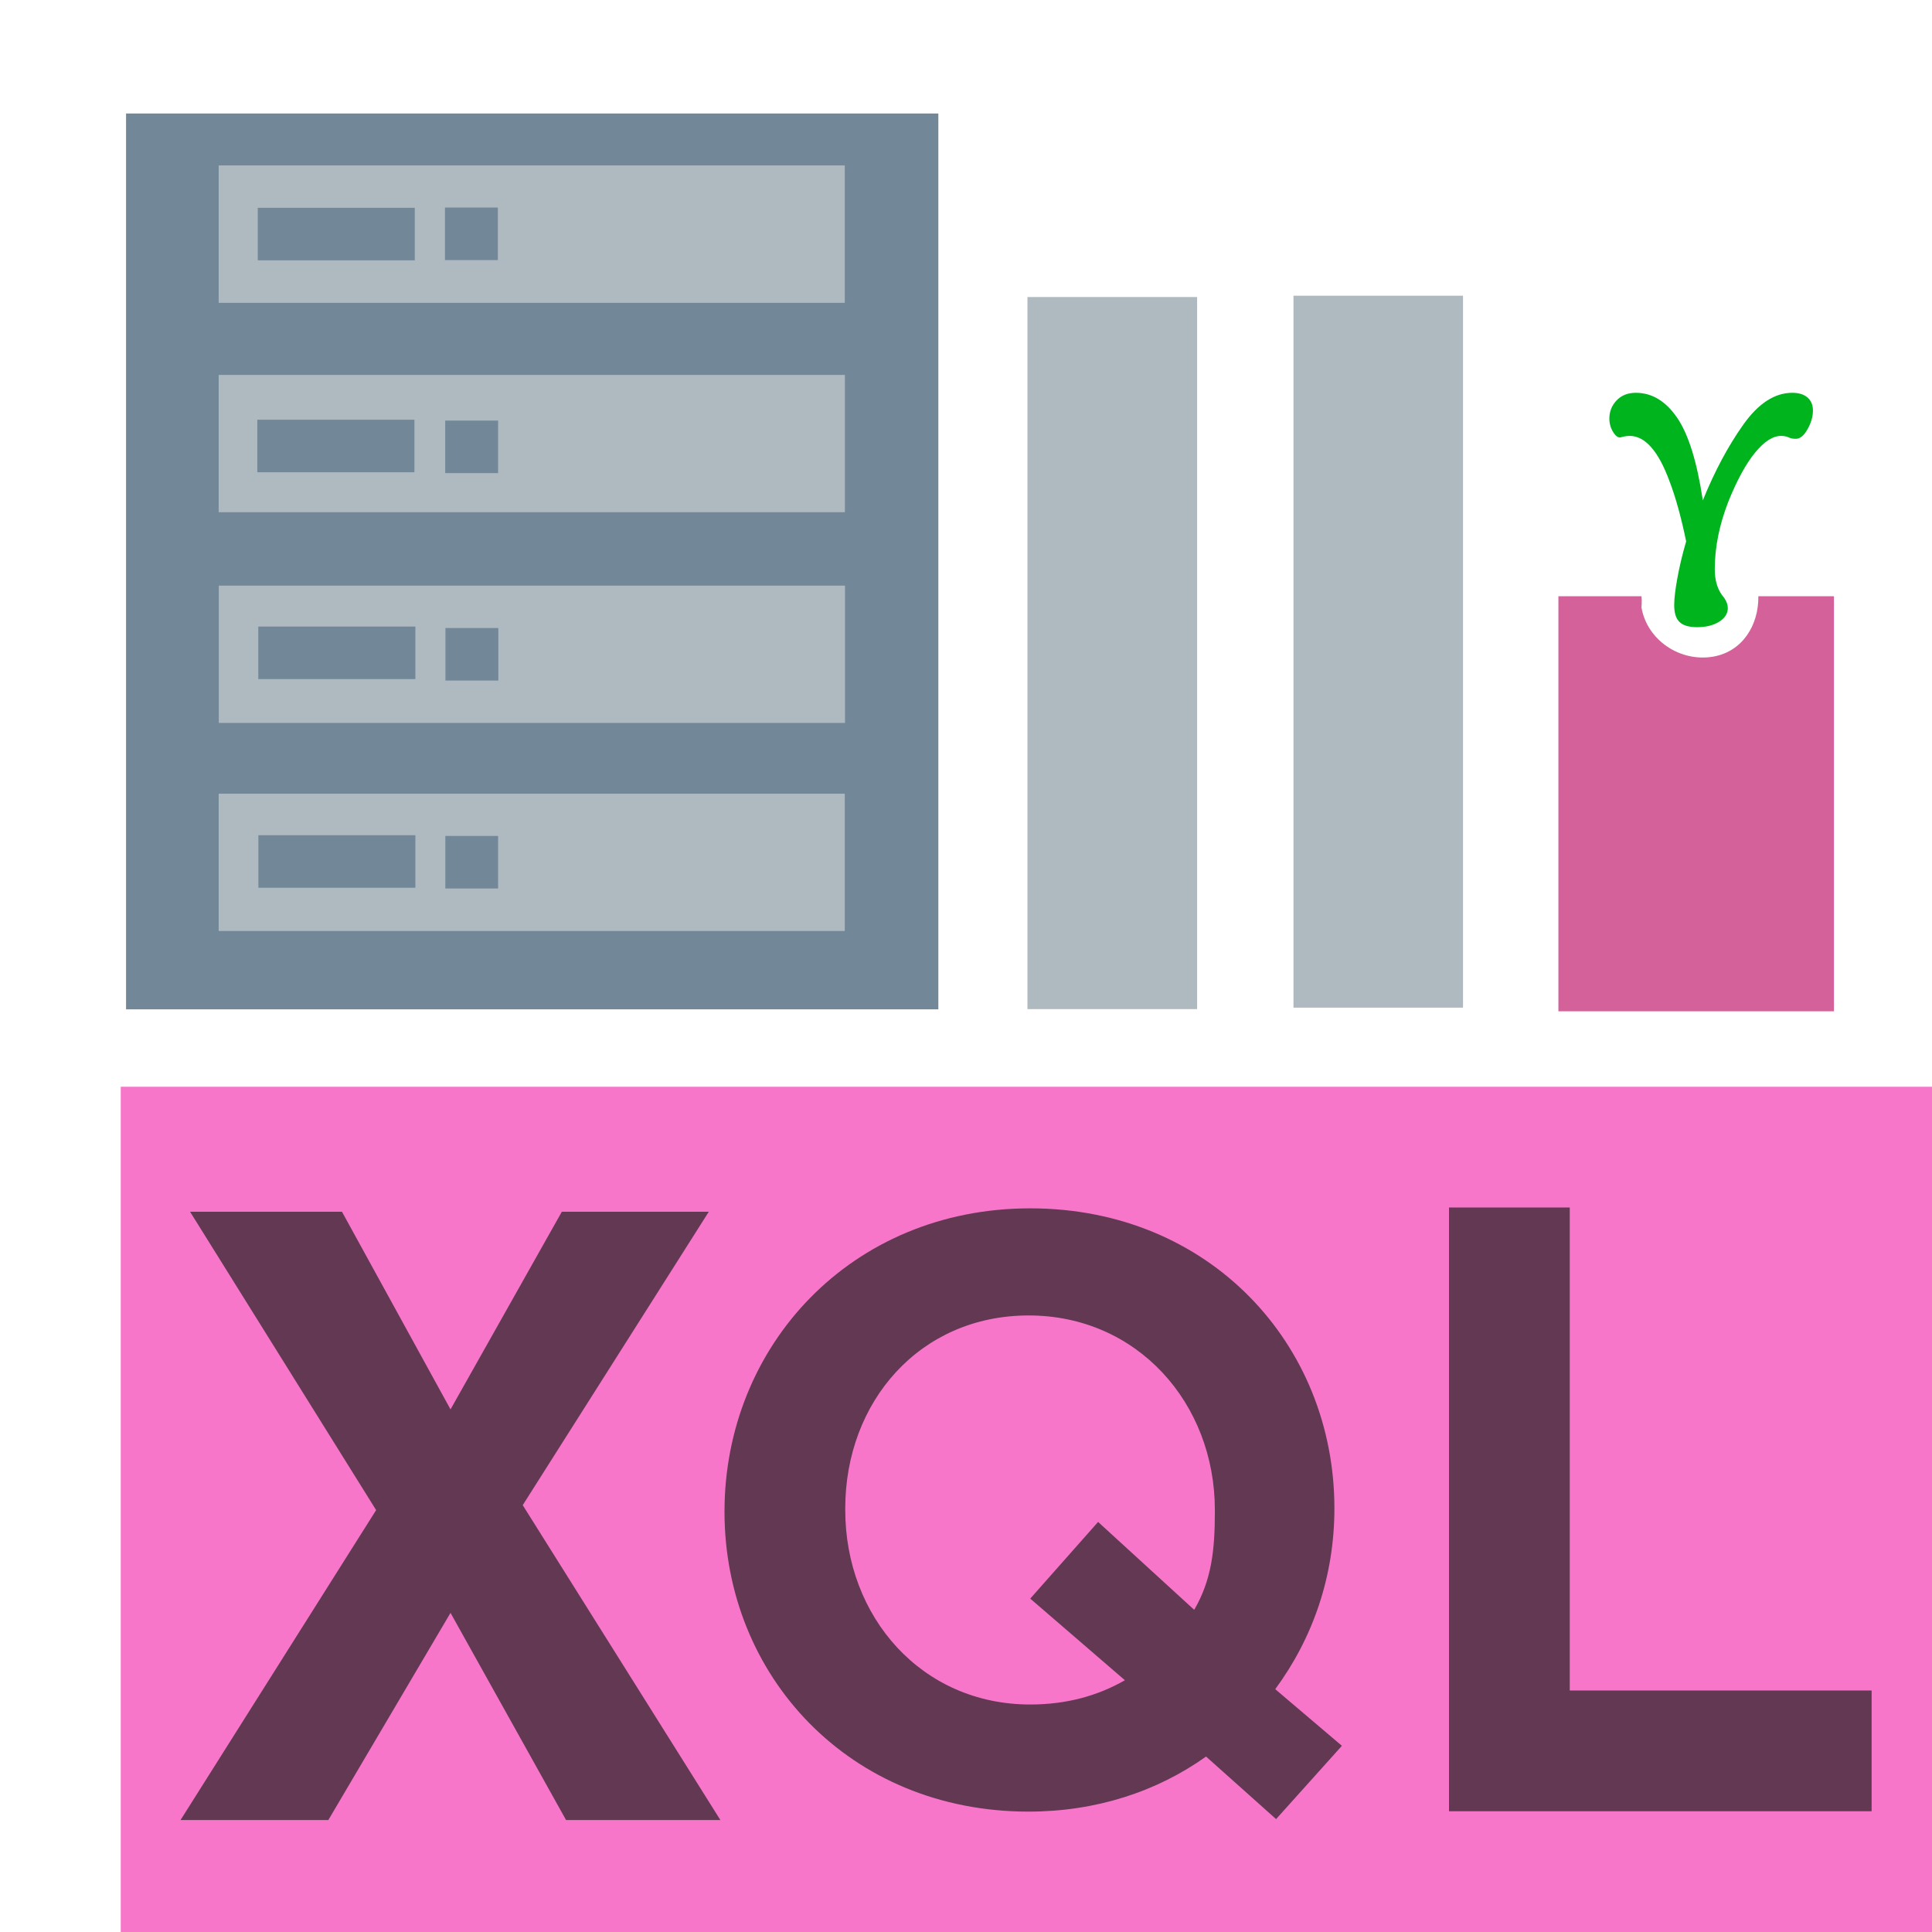
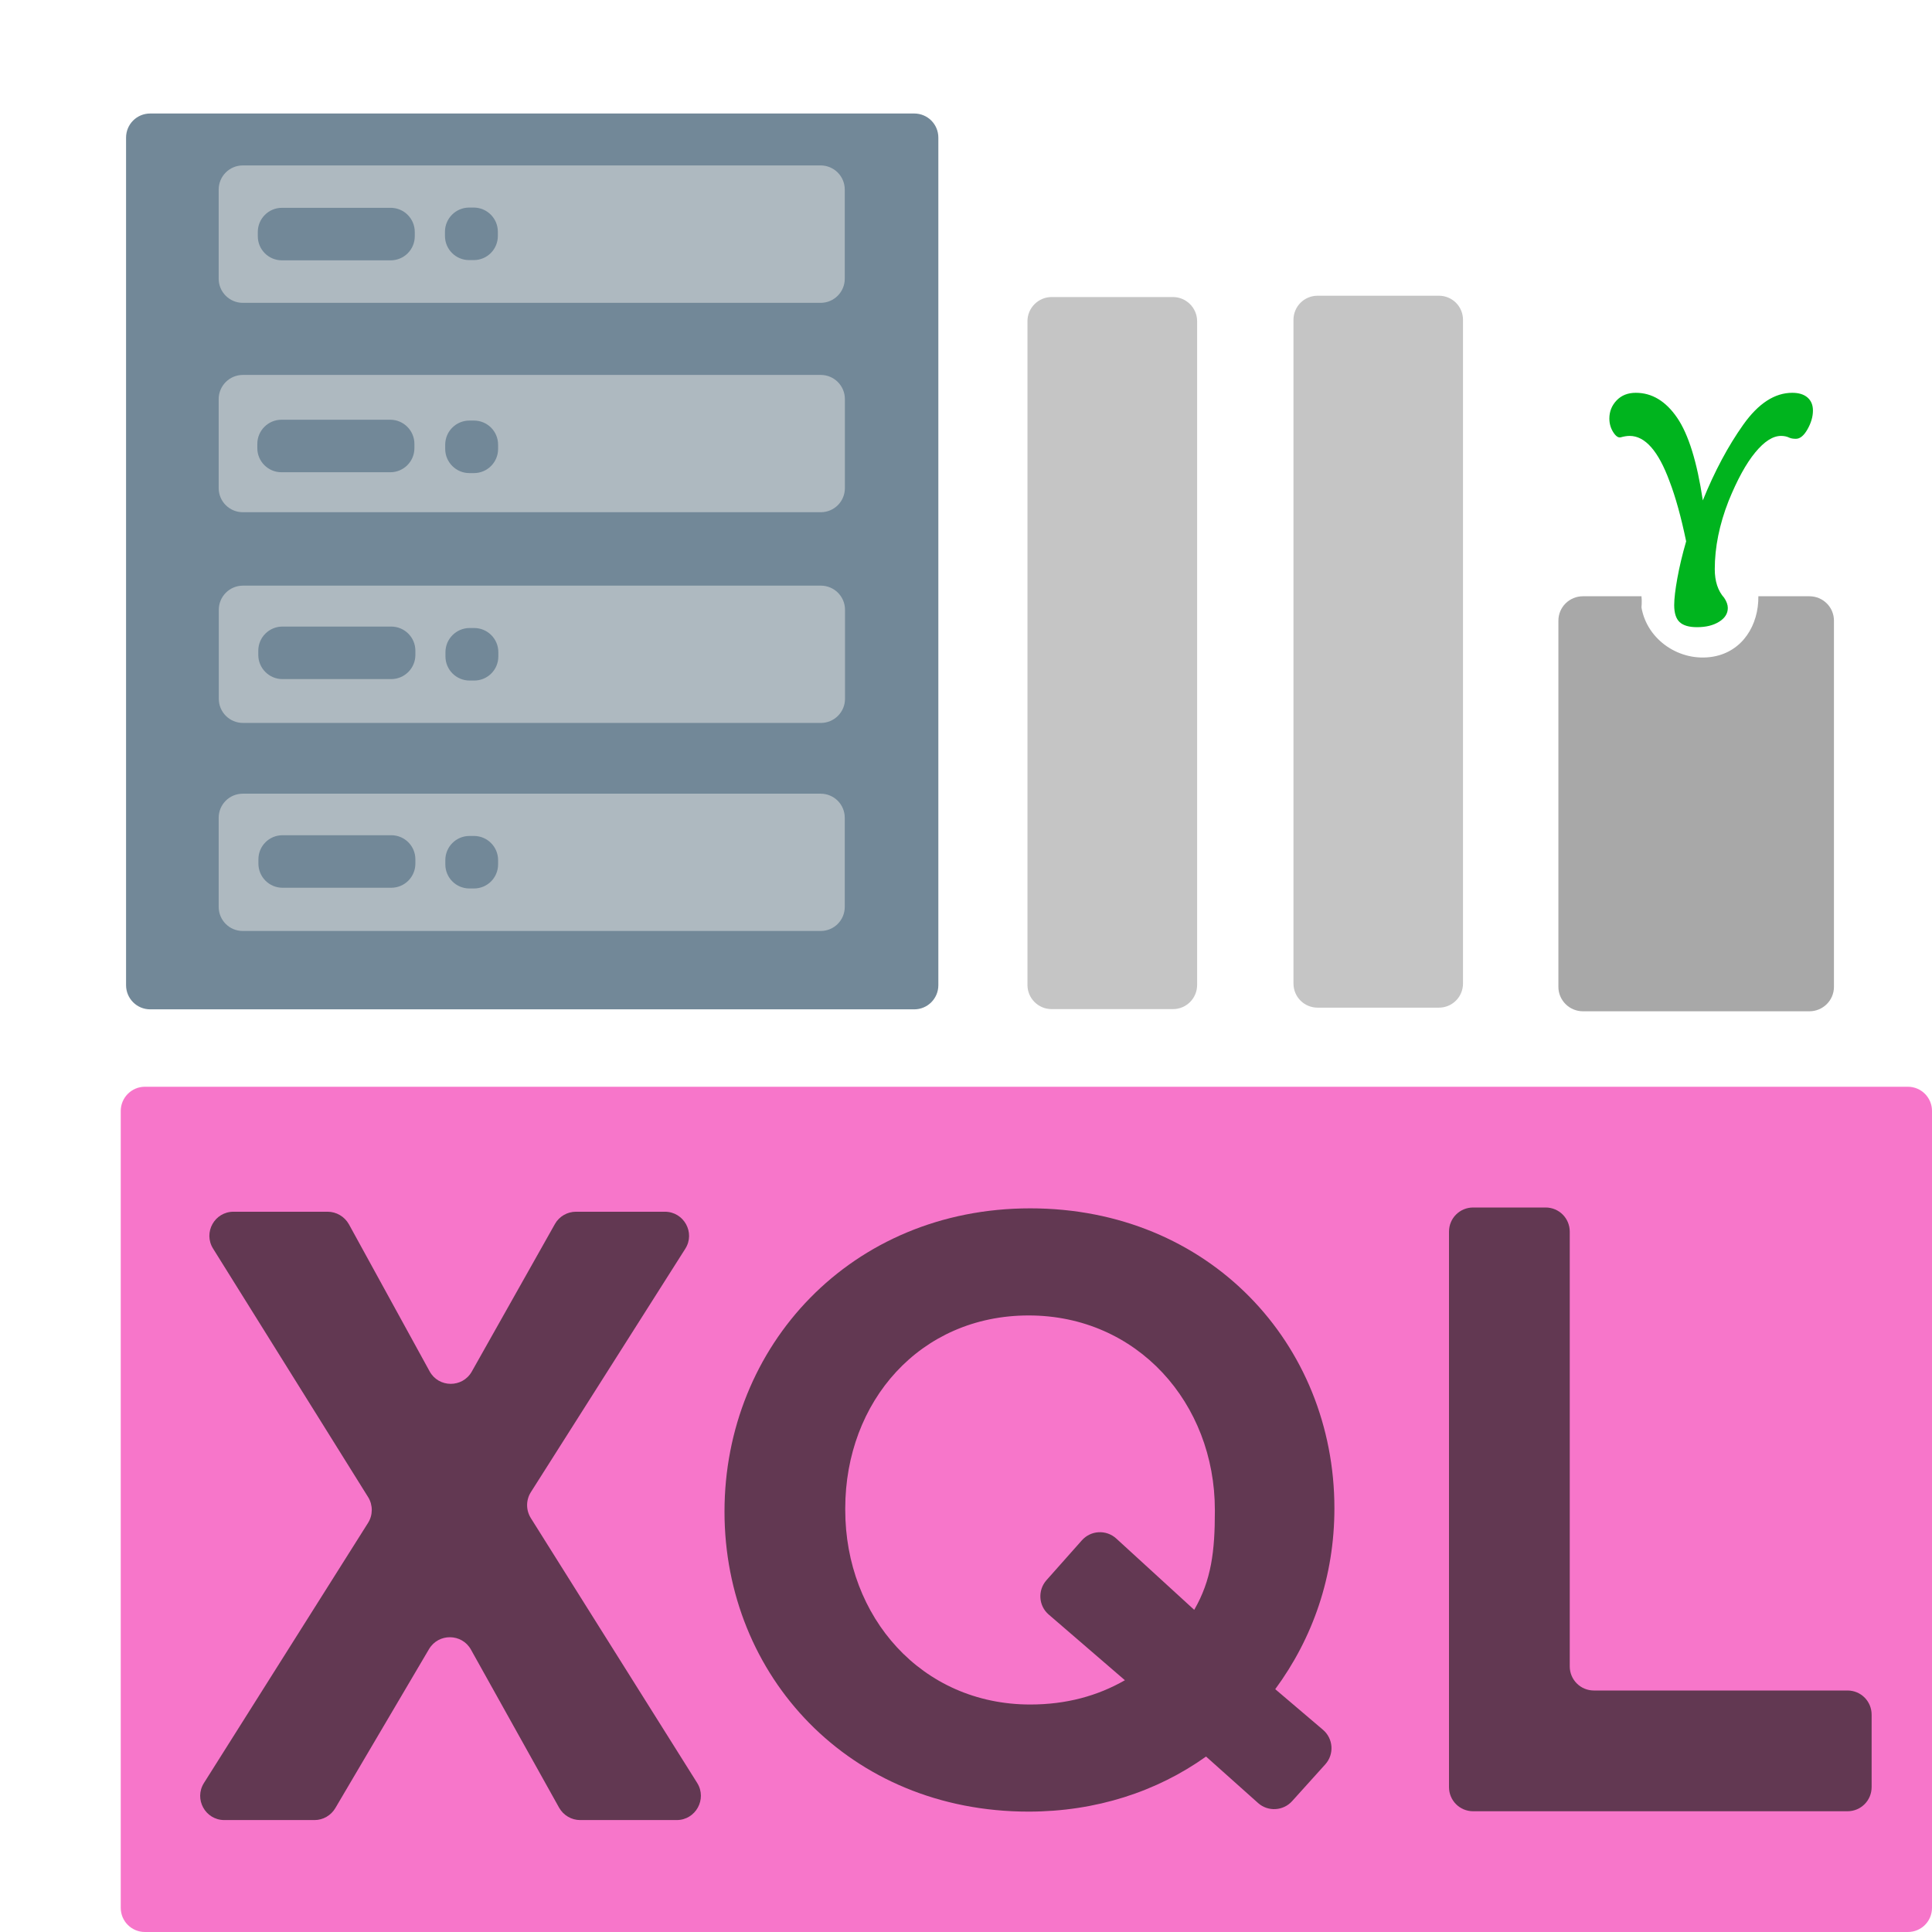
<svg xmlns="http://www.w3.org/2000/svg" height="100%" stroke-miterlimit="10" style="fill-rule:nonzero;clip-rule:evenodd;stroke-linecap:round;stroke-linejoin:round;" version="1.1" viewBox="0 0 16 16" width="100%" xml:space="preserve">
  <defs />
  <g id="xql">
    <g opacity="1">
-       <path d="M1 16L16 16L16 9L1 9L1 16Z" fill="#f43db4" fill-opacity="0.7" fill-rule="evenodd" opacity="1" stroke="none" />
-       <path d="M11.113 14.458L10.568 15.065L9.988 14.547C9.581 14.837 9.077 15.003 8.518 15.003C7.035 15.003 6 13.878 6 12.519C6 11.146 7.049 10.007 8.532 10.007C10.016 10.007 11.051 11.132 11.051 12.491C11.051 13.057 10.871 13.568 10.561 13.989L11.113 14.458ZM8.532 14.116C8.83 14.116 9.089 14.045 9.316 13.915L8.532 13.239L9.094 12.604L9.89 13.332C10.033 13.085 10.061 12.843 10.061 12.518L10.061 12.505C10.061 11.621 9.419 10.894 8.519 10.894C7.618 10.894 7 11.608 7 12.492L7 12.505C7 13.389 7.631 14.116 8.532 14.116Z" fill="#231f20" fill-opacity="0.7" fill-rule="evenodd" opacity="1" stroke="none" />
-       <path d="M12 10L13 10L13 14L15.5 14L15.5 15L12 15L12 10Z" fill="#231f20" fill-opacity="0.7" fill-rule="evenodd" opacity="1" stroke="none" />
-       <path d="M5.966 15.073L4.688 15.073L3.731 13.357L2.719 15.073L1.495 15.073L3.115 12.506L1.574 10.035L2.832 10.035L3.731 11.672L4.653 10.035L5.87 10.035L4.329 12.465L5.966 15.073Z" fill="#231f20" fill-opacity="0.7" fill-rule="nonzero" opacity="1" stroke="none" />
+       <path d="M1 15.8C1 15.911 1.09 16 1.2 16L15.8 16C15.911 16 16 15.911 16 15.8L16 9.2C16 9.09 15.911 9 15.8 9L1.2 9C1.09 9 1 9.09 1 9.2L1 15.8Z" fill="#f43db4" fill-opacity="0.7" fill-rule="evenodd" opacity="1" stroke="none" />
+       <path d="M10.956 14.325C11.042 14.398 11.051 14.527 10.976 14.611L10.701 14.916C10.627 14.998 10.501 15.005 10.419 14.932L9.988 14.547C9.581 14.837 9.077 15.003 8.518 15.003C7.035 15.003 6 13.878 6 12.519C6 11.146 7.049 10.007 8.532 10.007C10.016 10.007 11.051 11.132 11.051 12.491C11.051 13.057 10.871 13.568 10.561 13.989L10.956 14.325ZM8.532 14.116C8.83 14.116 9.089 14.045 9.316 13.915L8.685 13.371C8.601 13.299 8.592 13.171 8.666 13.087L8.959 12.757C9.033 12.673 9.161 12.666 9.244 12.741L9.89 13.332C10.033 13.085 10.061 12.843 10.061 12.518L10.061 12.505C10.061 11.621 9.419 10.894 8.519 10.894C7.618 10.894 7 11.608 7 12.492L7 12.505C7 13.389 7.631 14.116 8.532 14.116Z" fill="#231f20" fill-opacity="0.7" fill-rule="evenodd" opacity="1" stroke="none" />
+       <path d="M12 10.2C12 10.089 12.089 10 12.2 10L12.8 10C12.911 10 13 10.089 13 10.2L13 13.8C13 13.911 13.089 14 13.2 14L15.3 14C15.411 14 15.5 14.089 15.5 14.2L15.5 14.8C15.5 14.911 15.411 15 15.3 15L12.2 15C12.089 15 12 14.911 12 14.8L12 10.2Z" fill="#231f20" fill-opacity="0.7" fill-rule="evenodd" opacity="1" stroke="none" />
+       <path d="M5.774 14.766C5.857 14.9 5.761 15.073 5.604 15.073L4.805 15.073C4.733 15.073 4.666 15.034 4.63 14.97L3.9 13.661C3.825 13.527 3.632 13.524 3.553 13.657L2.777 14.974C2.741 15.035 2.675 15.073 2.605 15.073L1.858 15.073C1.7 15.073 1.605 14.899 1.689 14.766L3.048 12.612C3.089 12.547 3.089 12.464 3.049 12.399L1.765 10.341C1.681 10.207 1.777 10.035 1.934 10.035L2.713 10.035C2.786 10.035 2.853 10.075 2.889 10.138L3.558 11.357C3.633 11.494 3.83 11.495 3.907 11.359L4.596 10.136C4.631 10.074 4.698 10.035 4.77 10.035L5.506 10.035C5.664 10.035 5.76 10.209 5.675 10.342L4.396 12.358C4.355 12.423 4.355 12.506 4.396 12.572L5.774 14.766Z" fill="#231f20" fill-opacity="0.7" fill-rule="nonzero" opacity="1" stroke="none" />
    </g>
    <g opacity="1">
-       <path d="M1.044 0.94L7.771 0.94L7.771 8.359L1.044 8.359L1.044 0.94Z" fill="#728898" fill-rule="nonzero" opacity="1" stroke="none" />
+       <path d="M1.044 1.14C1.044 1.029 1.133 0.94 1.244 0.94L7.571 0.94C7.682 0.94 7.771 1.029 7.771 1.14L7.771 8.159C7.771 8.269 7.682 8.359 7.571 8.359L1.244 8.359C1.133 8.359 1.044 8.269 1.044 8.159L1.044 1.14Z" fill="#728898" fill-rule="nonzero" opacity="1" stroke="none" />
      <g opacity="1">
-         <path d="M1.811 1.37L6.996 1.37L6.996 2.508L1.811 2.508L1.811 1.37Z" fill="#aeb9c0" fill-rule="nonzero" opacity="1" stroke="none" />
-         <path d="M2.135 1.721L3.435 1.721L3.435 2.156L2.135 2.156L2.135 1.721Z" fill="#728898" fill-rule="nonzero" opacity="1" stroke="none" />
-         <path d="M3.685 1.719L4.123 1.719L4.123 2.154L3.685 2.154L3.685 1.719Z" fill="#728898" fill-rule="nonzero" opacity="1" stroke="none" />
+         <path d="M1.811 1.57C1.811 1.46 1.9 1.37 2.011 1.37L6.796 1.37C6.907 1.37 6.996 1.46 6.996 1.57L6.996 2.308C6.996 2.418 6.907 2.508 6.796 2.508L2.011 2.508C1.9 2.508 1.811 2.418 1.811 2.308L1.811 1.57Z" fill="#aeb9c0" fill-rule="nonzero" opacity="1" stroke="none" />
+         <path d="M2.135 1.921C2.135 1.811 2.224 1.721 2.335 1.721L3.235 1.721C3.346 1.721 3.435 1.811 3.435 1.921L3.435 1.956C3.435 2.067 3.346 2.156 3.235 2.156L2.335 2.156C2.224 2.156 2.135 2.067 2.135 1.956L2.135 1.921Z" fill="#728898" fill-rule="nonzero" opacity="1" stroke="none" />
+         <path d="M3.685 1.919C3.685 1.809 3.775 1.719 3.885 1.719L3.923 1.719C4.034 1.719 4.123 1.809 4.123 1.919L4.123 1.954C4.123 2.065 4.034 2.154 3.923 2.154L3.885 2.154C3.775 2.154 3.685 2.065 3.685 1.954L3.685 1.919Z" fill="#728898" fill-rule="nonzero" opacity="1" stroke="none" />
      </g>
      <g opacity="1">
-         <path d="M1.811 3.105L6.997 3.105L6.997 4.242L1.811 4.242L1.811 3.105Z" fill="#aeb9c0" fill-rule="nonzero" opacity="1" stroke="none" />
-         <path d="M2.131 3.476L3.432 3.476L3.432 3.911L2.131 3.911L2.131 3.476Z" fill="#728898" fill-rule="nonzero" opacity="1" stroke="none" />
-         <path d="M3.687 3.483L4.125 3.483L4.125 3.918L3.687 3.918L3.687 3.483Z" fill="#728898" fill-rule="nonzero" opacity="1" stroke="none" />
+         <path d="M1.811 3.305C1.811 3.195 1.901 3.105 2.011 3.105L6.797 3.105C6.908 3.105 6.997 3.195 6.997 3.305L6.997 4.042C6.997 4.153 6.908 4.242 6.797 4.242L2.011 4.242C1.901 4.242 1.811 4.153 1.811 4.042L1.811 3.305Z" fill="#aeb9c0" fill-rule="nonzero" opacity="1" stroke="none" />
+         <path d="M2.131 3.676C2.131 3.566 2.221 3.476 2.331 3.476L3.232 3.476C3.342 3.476 3.432 3.566 3.432 3.676L3.432 3.711C3.432 3.822 3.342 3.911 3.232 3.911L2.331 3.911C2.221 3.911 2.131 3.822 2.131 3.711L2.131 3.676Z" fill="#728898" fill-rule="nonzero" opacity="1" stroke="none" />
+         <path d="M3.687 3.683C3.687 3.572 3.777 3.483 3.887 3.483L3.925 3.483C4.036 3.483 4.125 3.572 4.125 3.683L4.125 3.718C4.125 3.828 4.036 3.918 3.925 3.918L3.887 3.918C3.777 3.918 3.687 3.828 3.687 3.718L3.687 3.683Z" fill="#728898" fill-rule="nonzero" opacity="1" stroke="none" />
      </g>
      <g opacity="1">
-         <path d="M1.812 4.85L6.998 4.85L6.998 5.987L1.812 5.987L1.812 4.85Z" fill="#aeb9c0" fill-rule="nonzero" opacity="1" stroke="none" />
-         <path d="M2.139 5.189L3.44 5.189L3.44 5.624L2.139 5.624L2.139 5.189Z" fill="#728898" fill-rule="nonzero" opacity="1" stroke="none" />
-         <path d="M3.689 5.201L4.127 5.201L4.127 5.636L3.689 5.636L3.689 5.201Z" fill="#728898" fill-rule="nonzero" opacity="1" stroke="none" />
+         <path d="M1.812 5.05C1.812 4.939 1.902 4.85 2.012 4.85L6.798 4.85C6.908 4.85 6.998 4.939 6.998 5.05L6.998 5.787C6.998 5.898 6.908 5.987 6.798 5.987L2.012 5.987C1.902 5.987 1.812 5.898 1.812 5.787L1.812 5.05Z" fill="#aeb9c0" fill-rule="nonzero" opacity="1" stroke="none" />
+         <path d="M2.139 5.389C2.139 5.278 2.229 5.189 2.339 5.189L3.24 5.189C3.35 5.189 3.44 5.278 3.44 5.389L3.44 5.424C3.44 5.534 3.35 5.624 3.24 5.624L2.339 5.624C2.229 5.624 2.139 5.534 2.139 5.424L2.139 5.389Z" fill="#728898" fill-rule="nonzero" opacity="1" stroke="none" />
+         <path d="M3.689 5.401C3.689 5.291 3.779 5.201 3.889 5.201L3.927 5.201C4.038 5.201 4.127 5.291 4.127 5.401L4.127 5.436C4.127 5.547 4.038 5.636 3.927 5.636L3.889 5.636C3.779 5.636 3.689 5.547 3.689 5.436L3.689 5.401Z" fill="#728898" fill-rule="nonzero" opacity="1" stroke="none" />
      </g>
      <g opacity="1">
-         <path d="M1.811 6.573L6.996 6.573L6.996 7.71L1.811 7.71L1.811 6.573Z" fill="#aeb9c0" fill-rule="nonzero" opacity="1" stroke="none" />
-         <path d="M2.14 6.917L3.44 6.917L3.44 7.352L2.14 7.352L2.14 6.917Z" fill="#728898" fill-rule="nonzero" opacity="1" stroke="none" />
-         <path d="M3.688 6.923L4.125 6.923L4.125 7.358L3.688 7.358L3.688 6.923Z" fill="#728898" fill-rule="nonzero" opacity="1" stroke="none" />
+         <path d="M1.811 6.773C1.811 6.662 1.9 6.573 2.011 6.573L6.796 6.573C6.907 6.573 6.996 6.662 6.996 6.773L6.996 7.51C6.996 7.621 6.907 7.71 6.796 7.71L2.011 7.71C1.9 7.71 1.811 7.621 1.811 7.51L1.811 6.773Z" fill="#aeb9c0" fill-rule="nonzero" opacity="1" stroke="none" />
+         <path d="M2.14 7.117C2.14 7.006 2.229 6.917 2.34 6.917L3.24 6.917C3.351 6.917 3.44 7.006 3.44 7.117L3.44 7.152C3.44 7.262 3.351 7.352 3.24 7.352L2.34 7.352C2.229 7.352 2.14 7.262 2.14 7.152L2.14 7.117Z" fill="#728898" fill-rule="nonzero" opacity="1" stroke="none" />
+         <path d="M3.688 7.123C3.688 7.013 3.777 6.923 3.888 6.923L3.925 6.923C4.036 6.923 4.125 7.013 4.125 7.123L4.125 7.158C4.125 7.269 4.036 7.358 3.925 7.358L3.888 7.358C3.777 7.358 3.688 7.269 3.688 7.158L3.688 7.123Z" fill="#728898" fill-rule="nonzero" opacity="1" stroke="none" />
      </g>
    </g>
-     <path d="M10.712 2.449L12.116 2.449L12.116 8.345L10.712 8.345L10.712 2.449Z" fill="#aeb9c0" fill-rule="nonzero" opacity="1" stroke="none" />
-     <path d="M8.509 2.46L9.914 2.46L9.914 8.357L8.509 8.357L8.509 2.46Z" fill="#aeb9c0" fill-rule="nonzero" opacity="1" stroke="none" />
-     <path d="M12.906 4.938L12.906 8.375L15.188 8.375L15.188 4.938L14.562 4.938C14.565 5.176 14.432 5.395 14.188 5.438C13.915 5.485 13.641 5.303 13.594 5.031C13.594 5.03 13.599 4.977 13.594 4.938L12.906 4.938Z" fill="#d46199" fill-rule="nonzero" opacity="1" stroke="none" />
+     <path d="M10.712 2.649C10.712 2.538 10.801 2.449 10.912 2.449L11.916 2.449C12.027 2.449 12.116 2.538 12.116 2.649L12.116 8.145C12.116 8.256 12.027 8.345 11.916 8.345L10.912 8.345C10.801 8.345 10.712 8.256 10.712 8.145L10.712 2.649Z" fill="#c5c5c5" fill-rule="nonzero" opacity="1" stroke="none" />
+     <path d="M8.509 2.66C8.509 2.55 8.599 2.46 8.709 2.46L9.714 2.46C9.824 2.46 9.914 2.55 9.914 2.66L9.914 8.157C9.914 8.268 9.824 8.357 9.714 8.357L8.709 8.357C8.599 8.357 8.509 8.268 8.509 8.157L8.509 2.66Z" fill="#c5c5c5" fill-rule="nonzero" opacity="1" stroke="none" />
+     <path d="M13.109 4.938C12.997 4.938 12.906 5.028 12.906 5.14L12.906 8.173C12.906 8.284 12.997 8.375 13.109 8.375L14.985 8.375C15.097 8.375 15.188 8.284 15.188 8.173L15.188 5.14C15.188 5.028 15.097 4.938 14.985 4.938L14.562 4.938C14.565 5.176 14.432 5.395 14.188 5.438C13.915 5.485 13.641 5.303 13.594 5.031C13.594 5.03 13.599 4.977 13.594 4.938L13.109 4.938Z" fill="#a8a8a8" fill-rule="nonzero" opacity="1" stroke="none" />
    <path d="M14.054 5.194C13.988 5.194 13.94 5.18 13.91 5.152C13.88 5.124 13.865 5.077 13.865 5.011C13.865 4.957 13.874 4.883 13.891 4.789C13.908 4.695 13.932 4.593 13.964 4.483C13.922 4.281 13.876 4.115 13.826 3.985C13.734 3.735 13.624 3.61 13.496 3.61C13.474 3.61 13.449 3.614 13.421 3.622C13.401 3.626 13.381 3.612 13.36 3.579C13.339 3.546 13.328 3.508 13.328 3.466C13.328 3.408 13.348 3.358 13.388 3.316C13.428 3.274 13.481 3.253 13.547 3.253C13.681 3.253 13.795 3.322 13.889 3.459C13.983 3.596 14.054 3.824 14.102 4.144C14.2 3.902 14.312 3.693 14.437 3.517C14.562 3.341 14.697 3.253 14.843 3.253C14.897 3.253 14.939 3.266 14.969 3.292C14.999 3.318 15.014 3.354 15.014 3.4C15.014 3.45 14.999 3.502 14.969 3.555C14.939 3.608 14.907 3.634 14.873 3.634C14.851 3.634 14.833 3.631 14.819 3.625C14.799 3.615 14.776 3.61 14.75 3.61C14.682 3.61 14.611 3.656 14.536 3.747C14.461 3.838 14.387 3.972 14.315 4.15C14.239 4.344 14.201 4.532 14.201 4.714C14.201 4.814 14.227 4.893 14.279 4.951C14.299 4.981 14.309 5.009 14.309 5.035C14.309 5.081 14.285 5.119 14.237 5.149C14.189 5.179 14.128 5.194 14.054 5.194Z" fill="#00b41e" fill-rule="nonzero" opacity="1" stroke="none" />
  </g>
</svg>
